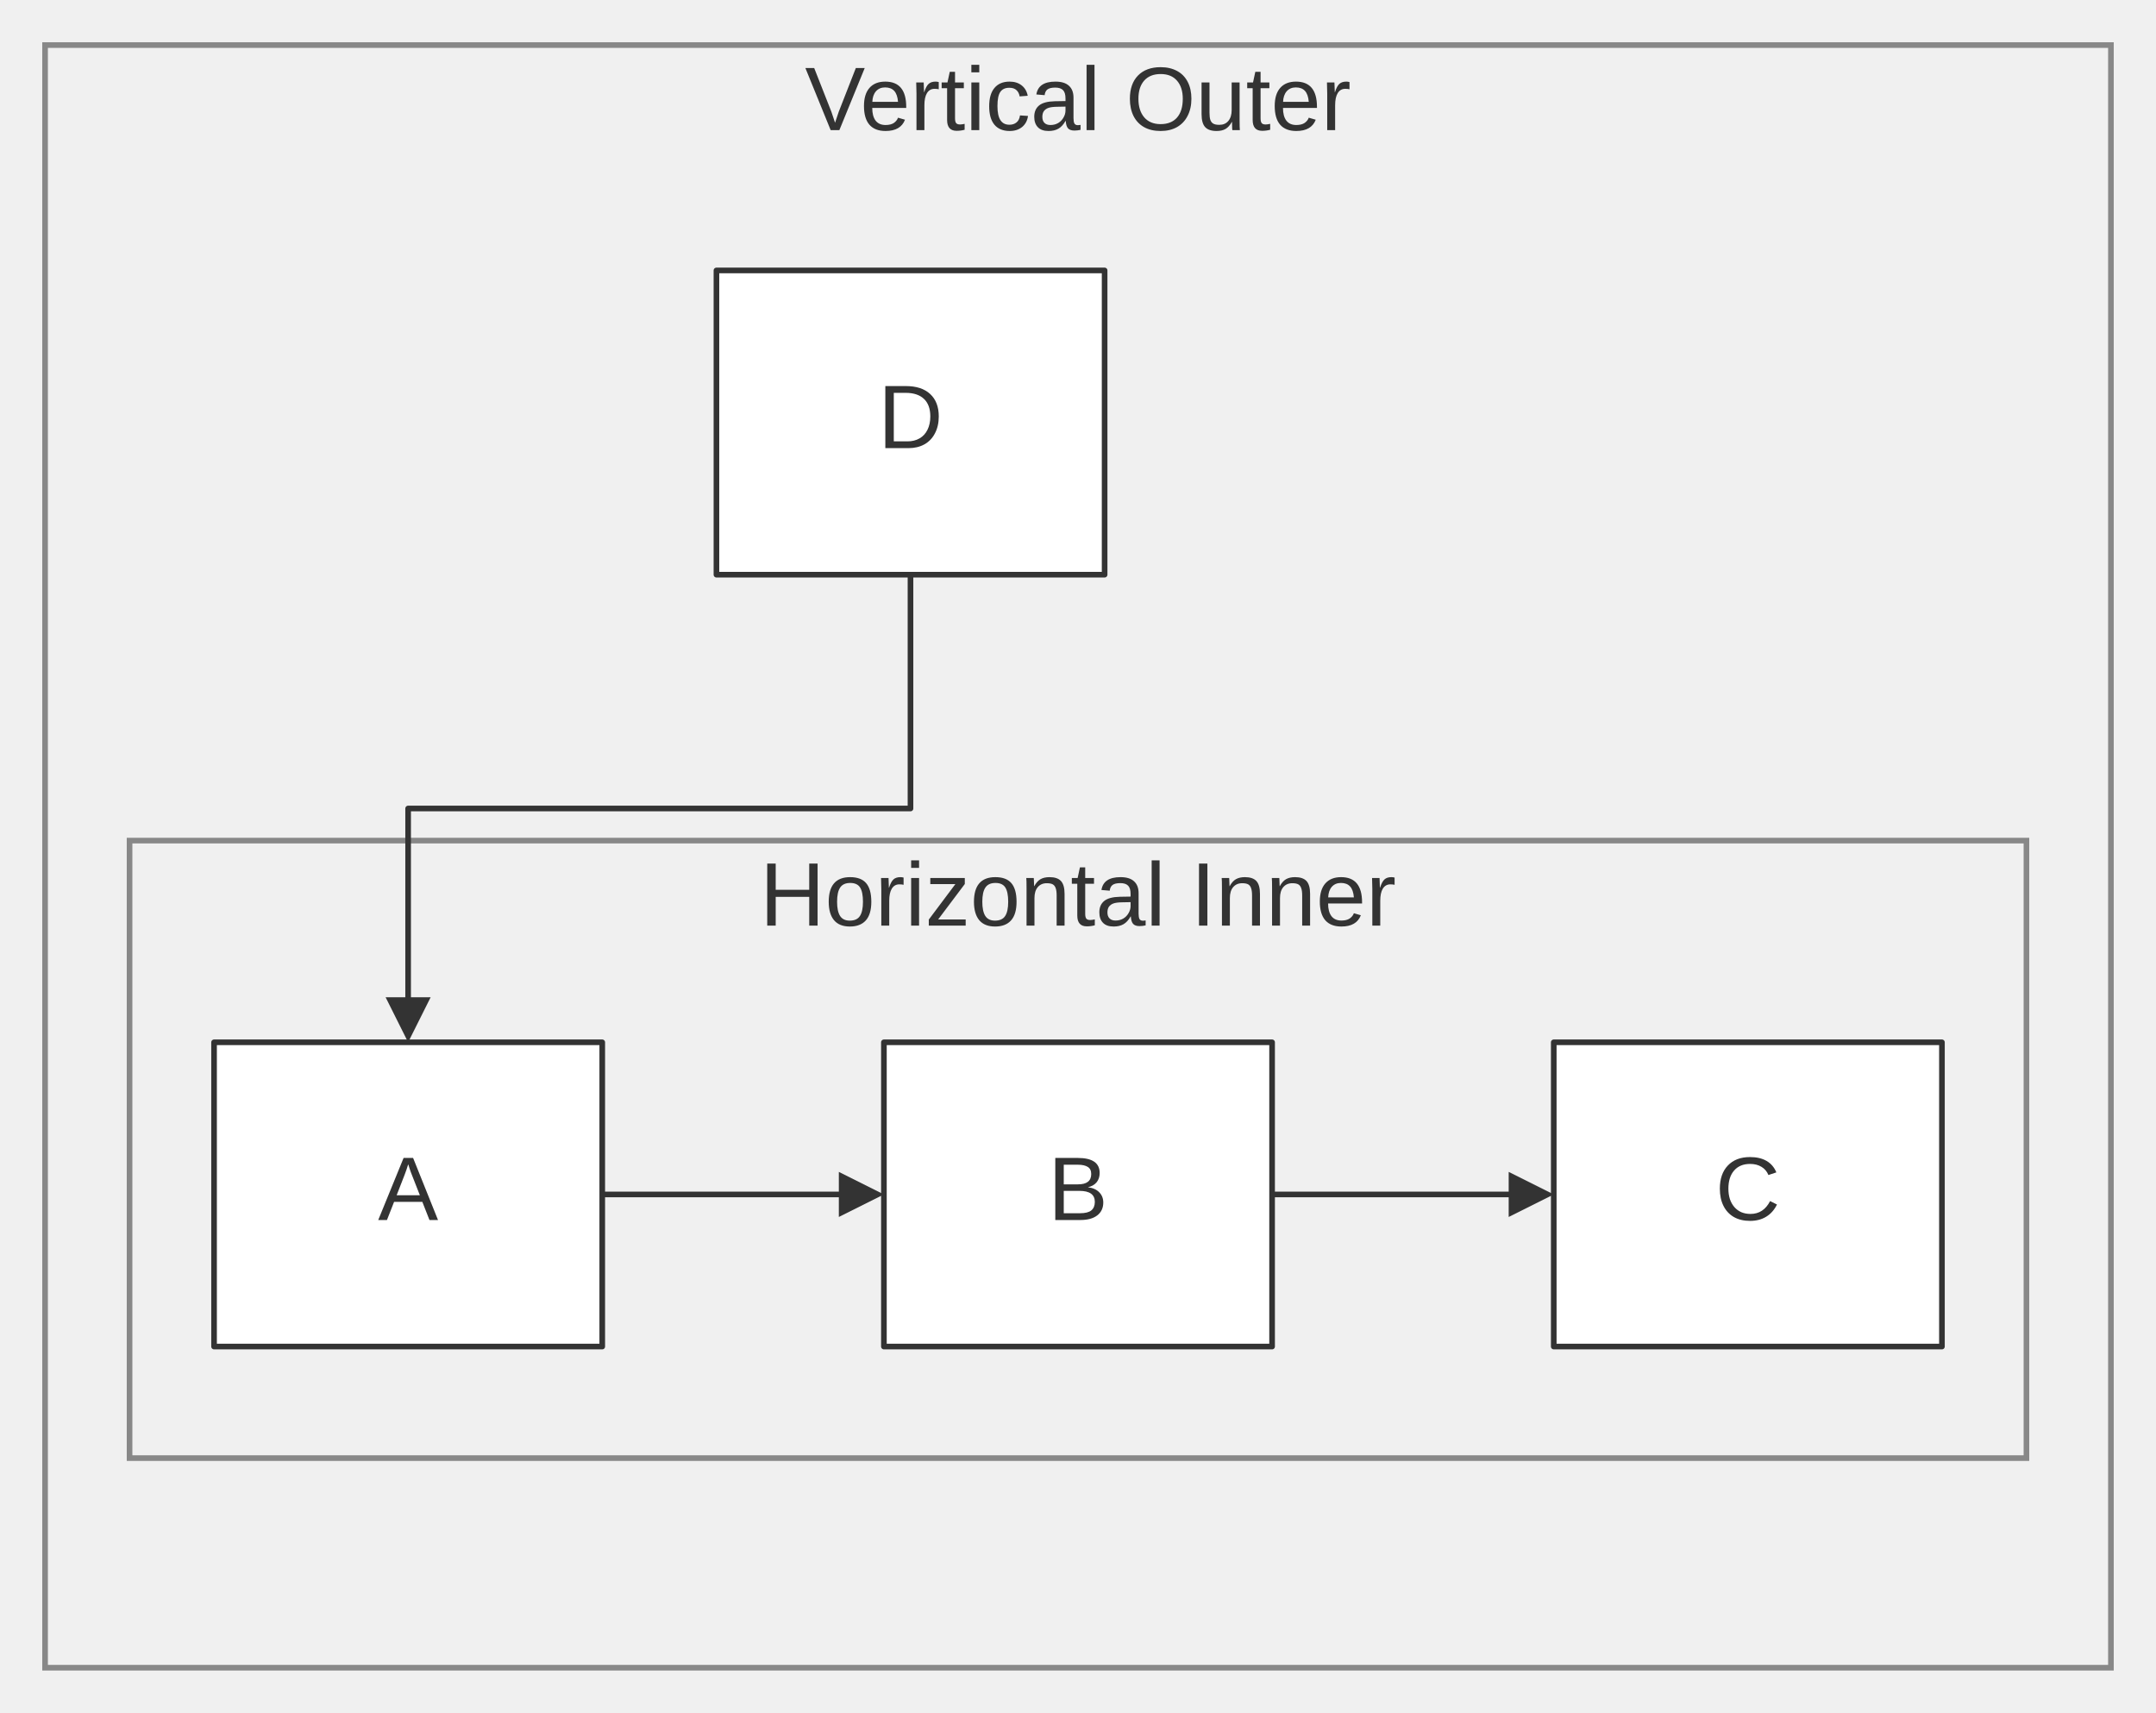
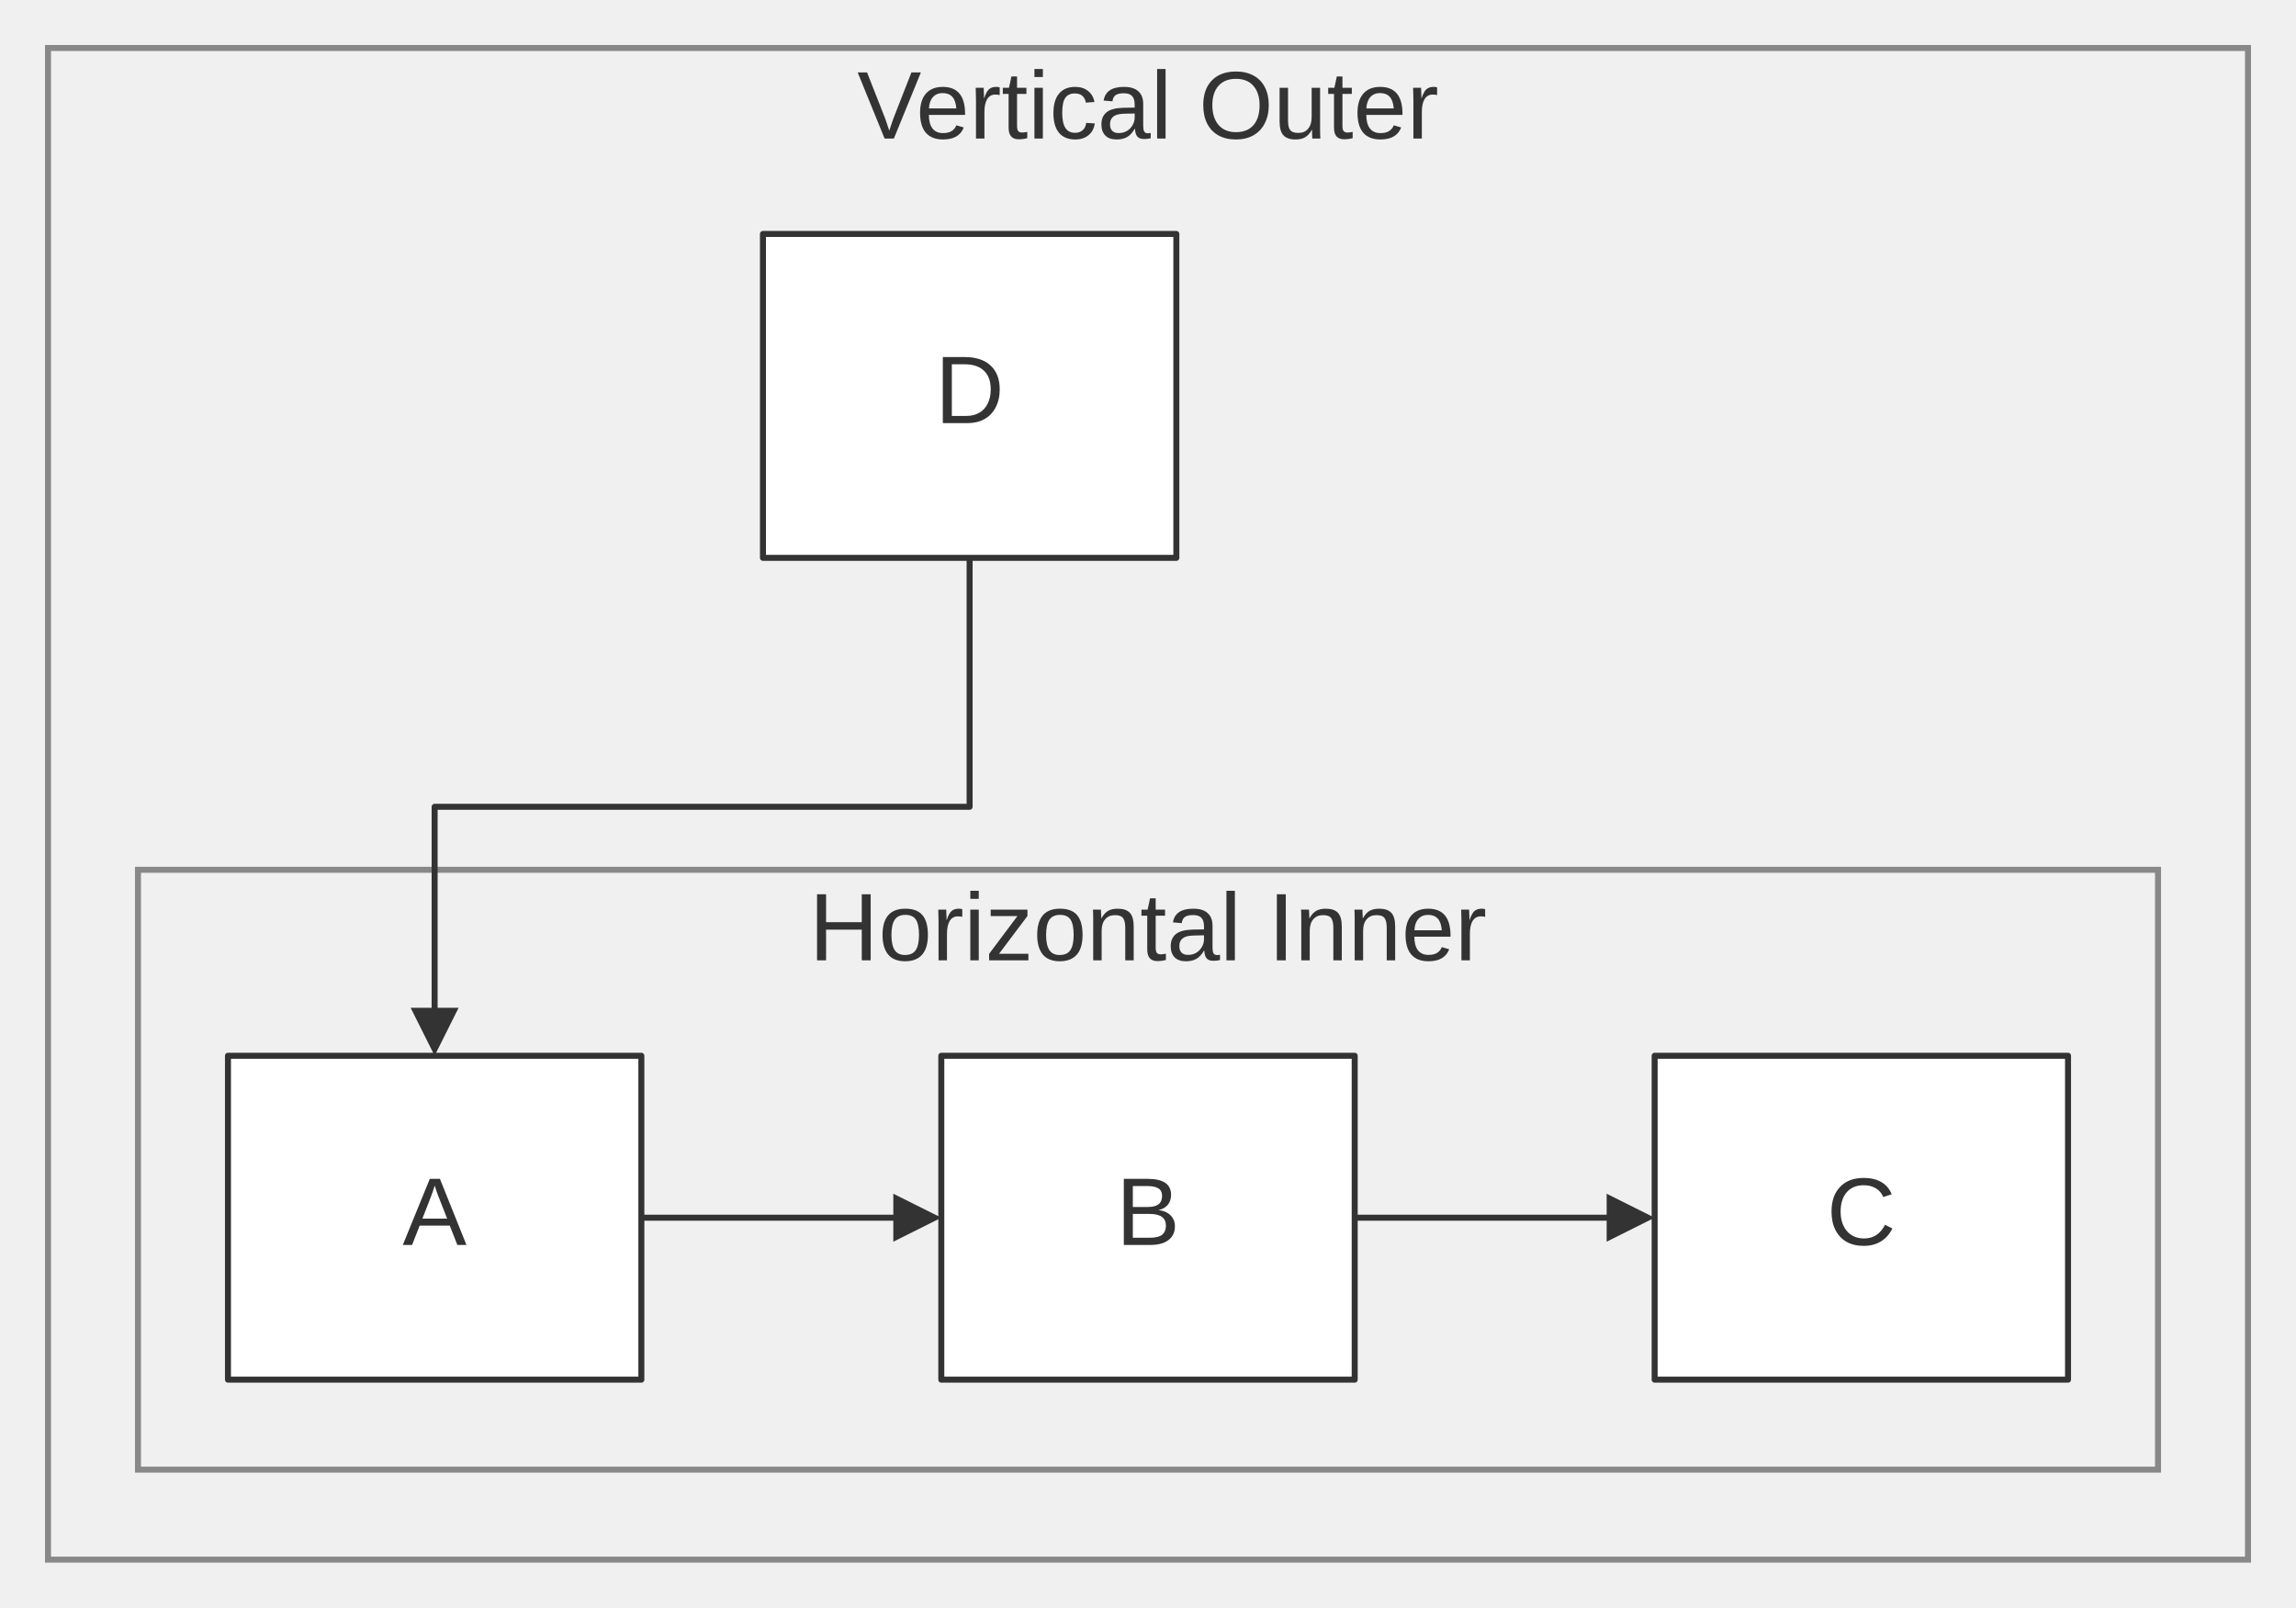
- <svg xmlns="http://www.w3.org/2000/svg" width="100%" viewBox="0 0 382.73 304.00" style="max-width: 382.73px; background-color: transparent;" font-family="&quot;trebuchet ms&quot;, verdana, arial, sans-serif" font-size="16.00">
+ <svg xmlns="http://www.w3.org/2000/svg" width="100%" viewBox="0 0 382.73 268.00" style="max-width: 382.73px; background-color: transparent;" font-family="&quot;trebuchet ms&quot;, verdana, arial, sans-serif" font-size="16.00">
  <defs>
    <marker id="arrowhead" viewBox="0 0 10.00 10.00" refX="5.00" refY="5.00" markerWidth="8.00" markerHeight="8.00" orient="auto-start-reverse" markerUnits="userSpaceOnUse">
      <path d="M 0 0 L 10.00 5.00 L 0 10.00 z" fill="#333" />
    </marker>
    <marker id="crosshead" viewBox="0 0 11.00 11.00" refX="12.00" refY="5.20" markerWidth="11.00" markerHeight="11.00" orient="auto-start-reverse" markerUnits="userSpaceOnUse">
      <path d="M 1,1 l 9,9 M 10,1 l -9,9" stroke="#333" stroke-width="2" />
    </marker>
    <marker id="circlehead" viewBox="0 0 10.00 10.00" refX="11.00" refY="5.00" markerWidth="11.00" markerHeight="11.00" orient="auto-start-reverse" markerUnits="userSpaceOnUse">
      <circle cx="5" cy="5" r="5" stroke="#333" stroke-width="1" fill="#333" />
    </marker>
    <marker id="open-arrowhead" viewBox="0 0 10.00 10.00" refX="5.00" refY="5.00" markerWidth="8.00" markerHeight="8.00" orient="auto-start-reverse" markerUnits="userSpaceOnUse">
      <polygon points="0,0 10.00,5.00 0,10.00" fill="white" stroke="#333" stroke-width="1" />
    </marker>
    <marker id="diamondhead" viewBox="0 0 12.00 12.00" refX="6.00" refY="6.00" markerWidth="12.00" markerHeight="12.00" orient="auto-start-reverse" markerUnits="userSpaceOnUse">
      <polygon points="0,6.00 6.00,0 12.00,6.00 6.00,12.00" fill="#333" />
    </marker>
    <marker id="open-diamondhead" viewBox="0 0 12.00 12.00" refX="6.00" refY="6.00" markerWidth="12.00" markerHeight="12.00" orient="auto-start-reverse" markerUnits="userSpaceOnUse">
      <polygon points="0,6.00 6.00,0 12.00,6.00 6.00,12.00" fill="white" stroke="#333" stroke-width="1" />
    </marker>
  </defs>
-   <g transform="translate(64.18,15.00)">
+   <g transform="translate(64.18,6.00)">
    <g class="clusters">
-       <rect class="subgraph" x="-56.18" y="-7.00" width="366.73" height="288.00" fill="none" stroke="#888" stroke-width="1.00" />
-       <text x="127.18" y="-3.00" text-anchor="middle" dominant-baseline="hanging" fill="#333">Vertical Outer</text>
-       <rect class="subgraph" x="-41.18" y="134.20" width="336.73" height="109.60" fill="none" stroke="#888" stroke-width="1.00" />
-       <text x="127.18" y="138.20" text-anchor="middle" dominant-baseline="hanging" fill="#333">Horizontal Inner</text>
+       <rect class="subgraph" x="-56.18" y="2.00" width="366.73" height="252.00" fill="none" stroke="#888" stroke-width="1.00" />
+       <text x="127.18" y="6.00" text-anchor="middle" dominant-baseline="hanging" fill="#333">Vertical Outer</text>
+       <rect class="subgraph" x="-41.18" y="139.00" width="336.73" height="100.00" fill="none" stroke="#888" stroke-width="1.00" />
+       <text x="127.18" y="143.00" text-anchor="middle" dominant-baseline="hanging" fill="#333">Horizontal Inner</text>
    </g>
    <g class="edgePaths">
      <path d="M42.73,197.00 L88.73,197.00" stroke="#333" stroke-width="1.00" fill="none" stroke-linecap="round" stroke-linejoin="round" marker-end="url(#arrowhead)" />
      <path d="M161.64,197.00 L207.64,197.00" stroke="#333" stroke-width="1.00" fill="none" stroke-linecap="round" stroke-linejoin="round" marker-end="url(#arrowhead)" />
      <path d="M97.45,87.00 L97.45,128.50 L8.27,128.50 L8.27,166.00" stroke="#333" stroke-width="1.00" fill="none" stroke-linecap="round" stroke-linejoin="round" marker-end="url(#arrowhead)" />
    </g>
    <g class="edgeLabels">
    </g>
    <g class="nodes">
      <rect x="-26.18" y="170.00" width="68.91" height="54.00" fill="white" stroke="#333" stroke-width="1.00" stroke-linejoin="round" />
      <text x="8.27" y="197.00" text-anchor="middle" dominant-baseline="middle" fill="#333">A</text>
      <rect x="92.73" y="170.00" width="68.91" height="54.00" fill="white" stroke="#333" stroke-width="1.00" stroke-linejoin="round" />
      <text x="127.18" y="197.00" text-anchor="middle" dominant-baseline="middle" fill="#333">B</text>
      <rect x="211.64" y="170.00" width="68.91" height="54.00" fill="white" stroke="#333" stroke-width="1.00" stroke-linejoin="round" />
      <text x="246.09" y="197.00" text-anchor="middle" dominant-baseline="middle" fill="#333">C</text>
      <rect x="63.00" y="33.00" width="68.91" height="54.00" fill="white" stroke="#333" stroke-width="1.00" stroke-linejoin="round" />
      <text x="97.45" y="60.00" text-anchor="middle" dominant-baseline="middle" fill="#333">D</text>
    </g>
  </g>
</svg>
